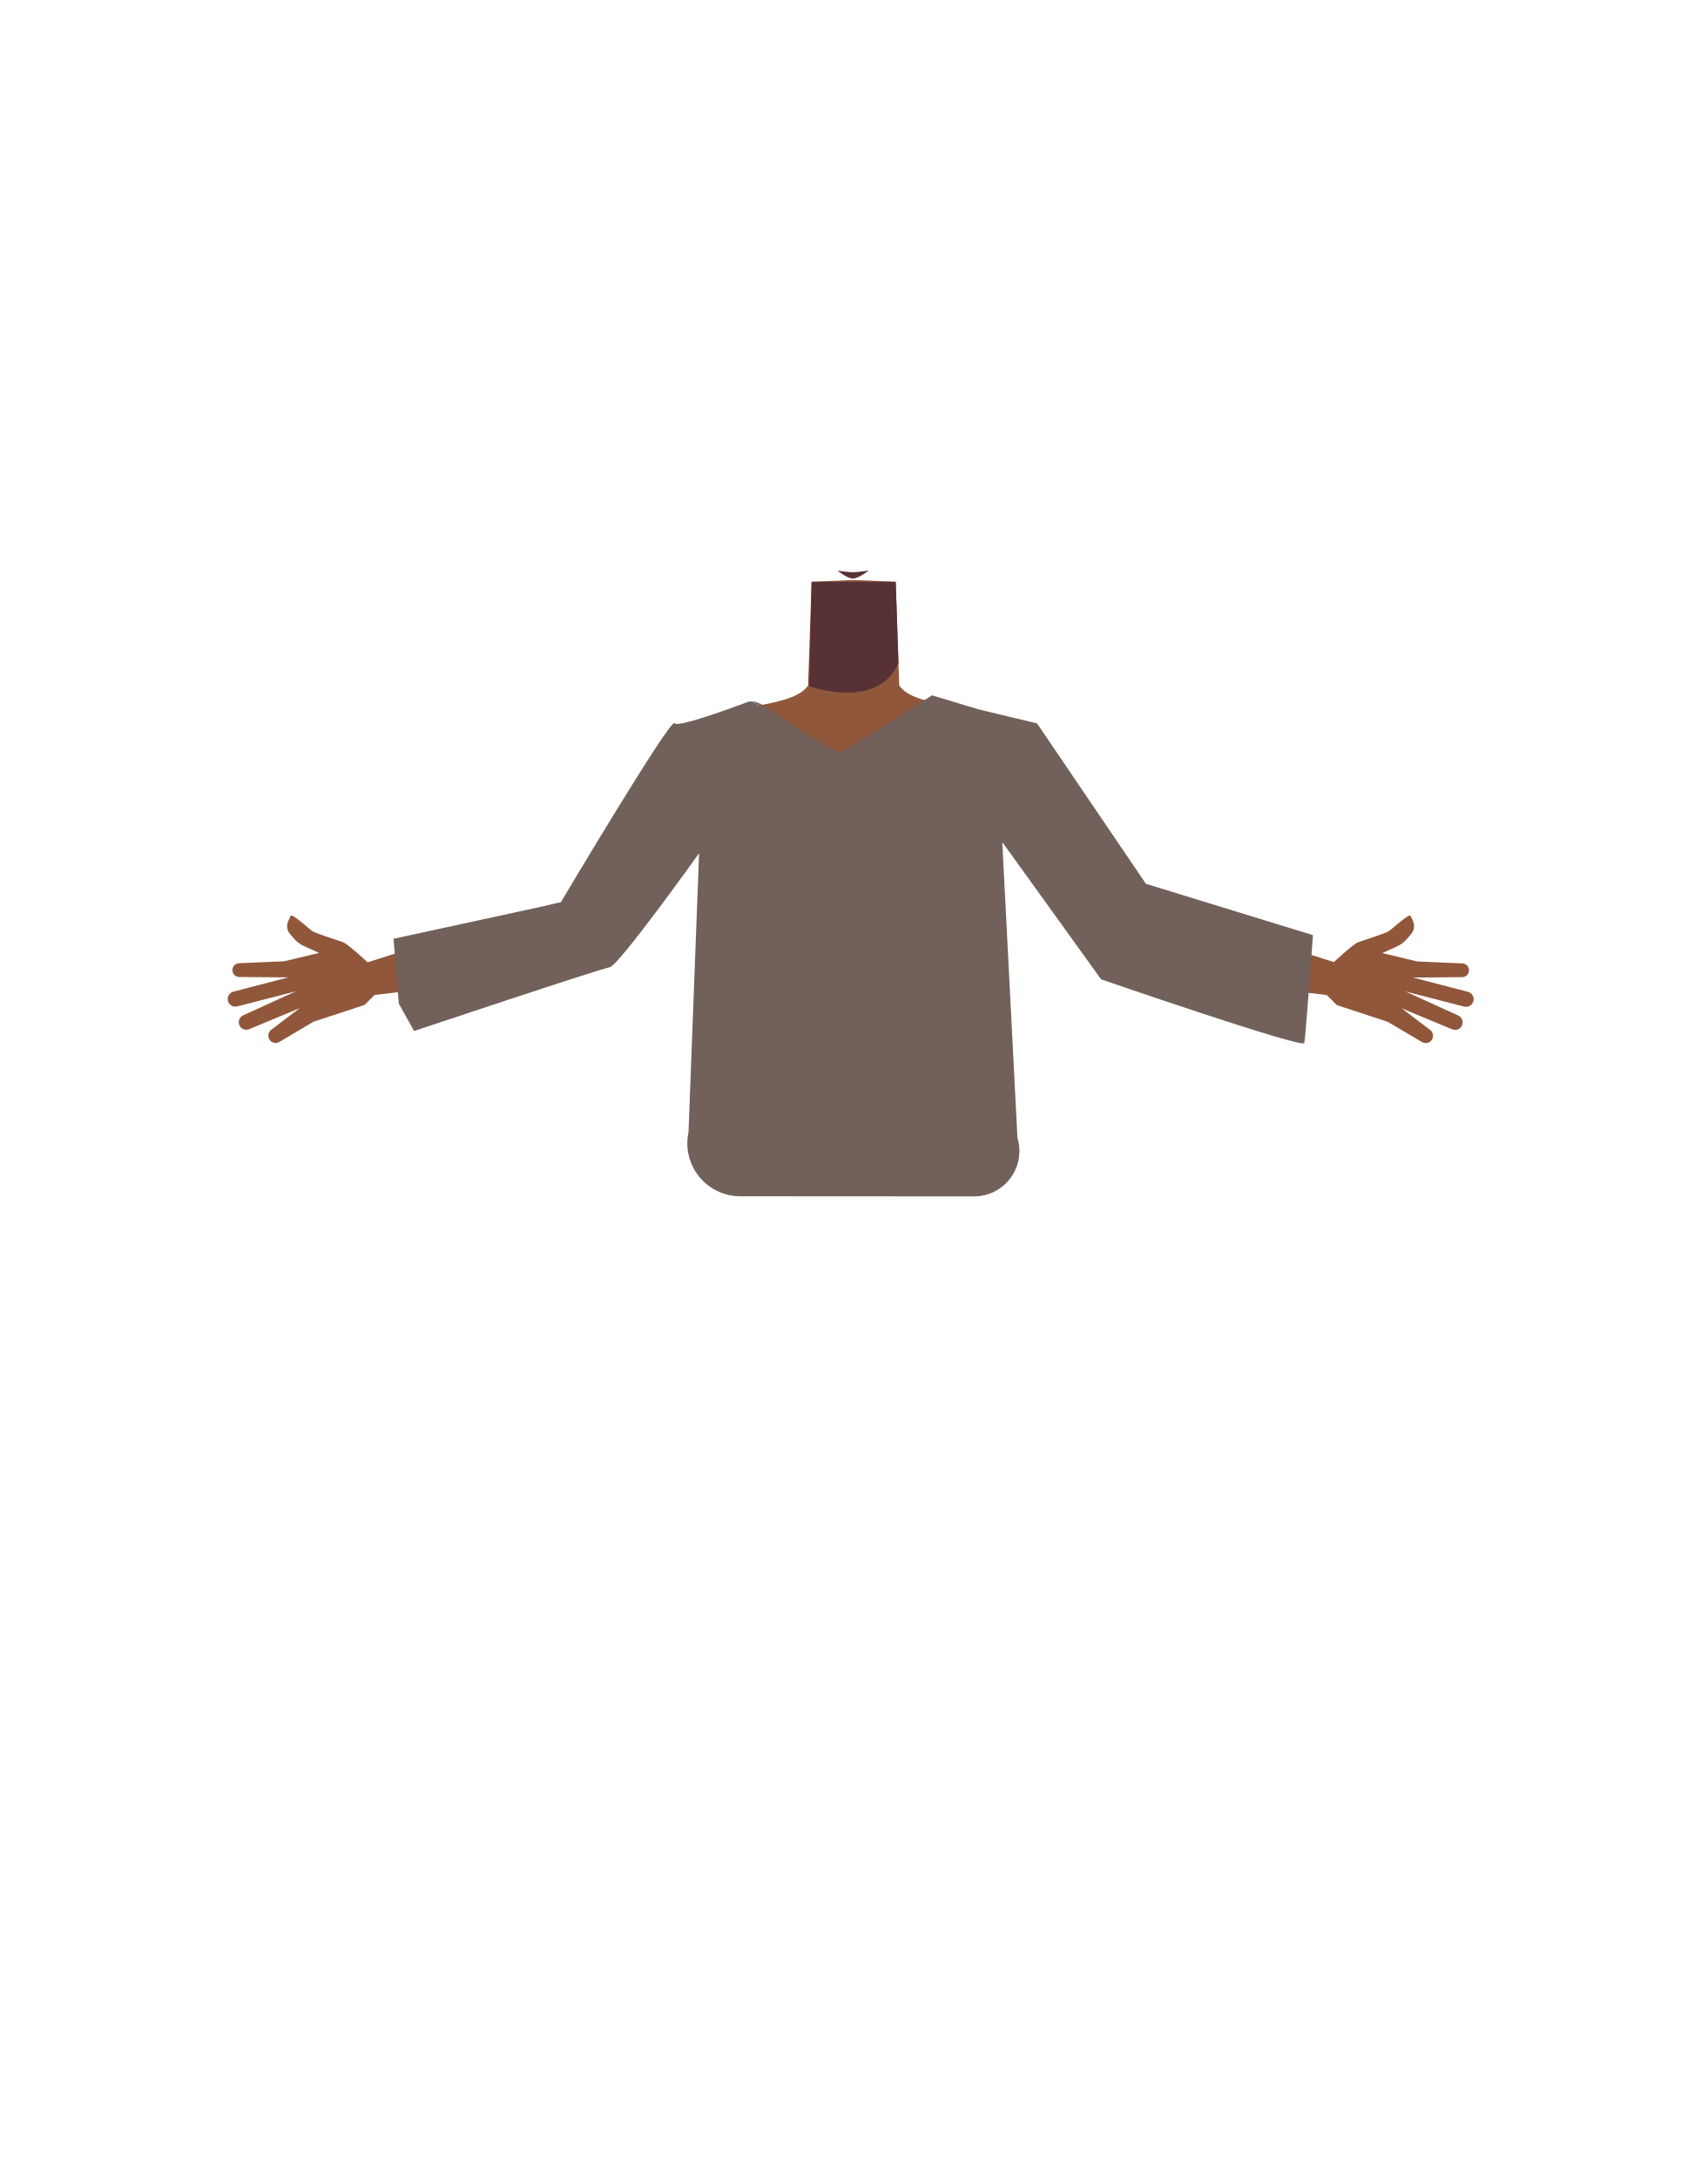
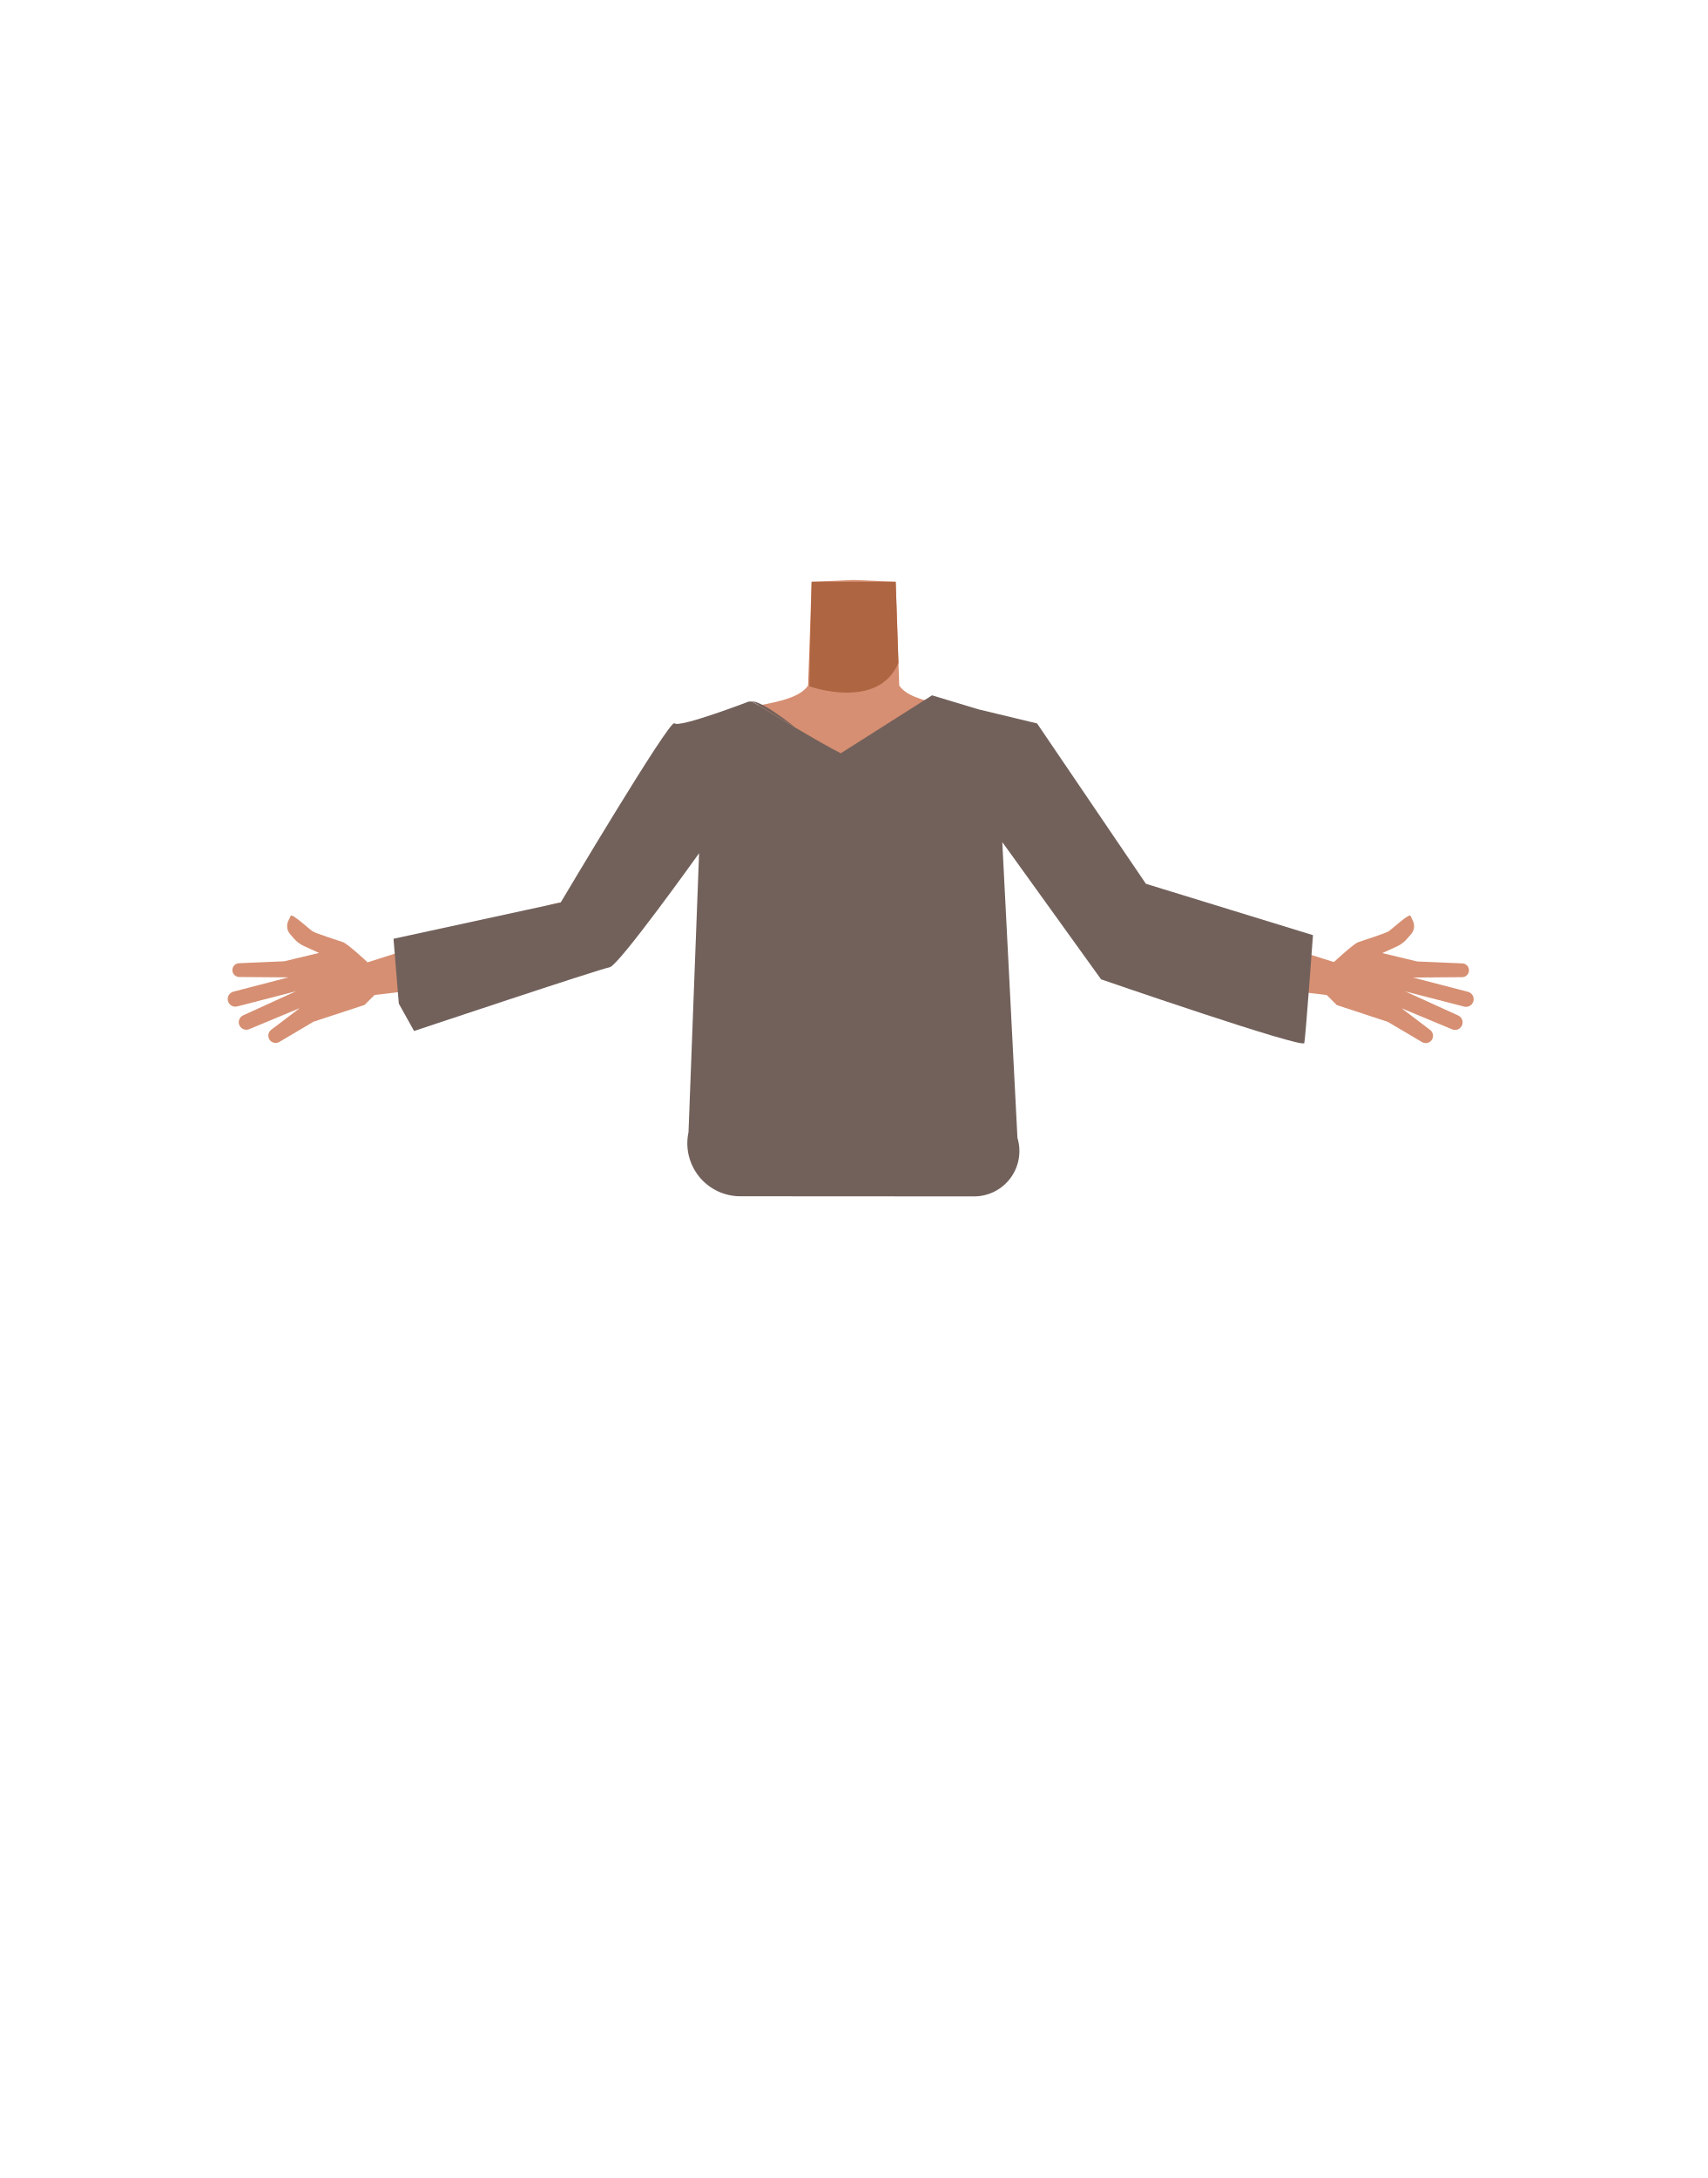
<svg xmlns="http://www.w3.org/2000/svg" id="Calque_9" data-name="Calque 9" viewBox="0 0 788 1005">
  <defs>
-     <style>.cls-1{fill:#90573a;}.cls-2{fill:#583134;}.cls-3{fill:#72615b;}</style>
+     <style>.cls-1{fill:#d68f72;}.cls-2{fill:#ad6542;}.cls-3{fill:#72615b;}</style>
  </defs>
  <path class="cls-1" d="M353.38,352.15c-4.3,21.53-18,24.68-25.91,30.88-12.61,9.85-29.26,38.17-39.71,50.21-4.93,5.67-18.47,17-27.07,9.21h0c-10.65-10.56-2.95-23.88,1.29-29.79,8.61-12,28.33-34.49,34.89-47.79,4.88-9.9,7.64-20.68,23.1-29.78,0,0,15.3-10.15,26.26-3,7,4.6,8.93,11.18,7.15,20.06Z" />
  <path class="cls-1" d="M430.79,352.15c4.3,21.53,18,24.68,25.91,30.88,12.62,9.85,29.26,38.17,39.71,50.21,4.93,5.67,18.47,17,27.07,9.21h0c10.66-10.56,2.95-23.88-1.28-29.79-8.62-12-28.34-34.49-34.89-47.79-4.88-9.9-7.65-20.68-23.11-29.78,0,0-15.3-10.15-26.26-3-7,4.6-8.93,11.18-7.15,20.06Z" />
  <path class="cls-1" d="M506.21,428.22c3.39-14.67,14.77-12.35,21-11.72,6.75.67,69.61,21.62,86.8,26.9,9.71,3,15,4.3,13.74,10.22-1.11,5.39-11.57,5.95-15.65,5.48C568,454,557.51,452.41,518.24,446,499.5,442.88,505.34,432,506.21,428.22Z" />
  <path class="cls-1" d="M615.75,443.83s9-8.36,11.13-9.08,12.55-4.08,14-5,9.44-8.32,10.09-7.2c.27.45.74,1.45,1.21,2.49a5.63,5.63,0,0,1-.84,5.93l-1.73,2A13.47,13.47,0,0,1,645,436.6l-7,3.19,16.1,3.86,20.87.89a3.17,3.17,0,0,1,3,2.7h0a3.18,3.18,0,0,1-3.12,3.66l-22.69.17,25.36,6.58a3.52,3.52,0,0,1,2.53,4.3h0a3.52,3.52,0,0,1-4.3,2.52l-27.14-7,24.42,11.11a3.47,3.47,0,0,1,1.64,4.78h0a3.48,3.48,0,0,1-4.43,1.61l-23.33-9.71,13.18,10a3.4,3.4,0,0,1,.42,5h0a3.4,3.4,0,0,1-4.19.59l-15.79-9.34L617,463.77l-5.13-5.11Z" />
  <path class="cls-1" d="M279.82,428.13c-3.39-14.67-14.76-12.35-21-11.73C252,417.08,189.19,438,172,443.31c-9.71,3-15,4.3-13.74,10.22,1.12,5.39,11.58,6,15.65,5.48,44.12-5.12,54.62-6.69,93.9-13.14C286.54,442.79,280.69,431.88,279.82,428.13Z" />
  <path class="cls-1" d="M169.44,443.83s-9-8.36-11.13-9.08-12.55-4.08-14-5-9.44-8.32-10.1-7.2c-.26.45-.73,1.45-1.2,2.49a5.62,5.62,0,0,0,.83,5.93l1.73,2a13.42,13.42,0,0,0,4.69,3.55l7,3.19-16.09,3.86-20.88.89a3.17,3.17,0,0,0-3,2.7h0a3.18,3.18,0,0,0,3.12,3.66l22.69.17-25.36,6.58a3.54,3.54,0,0,0-2.53,4.3h0a3.53,3.53,0,0,0,4.3,2.52l27.14-7-24.41,11.11a3.48,3.48,0,0,0-1.65,4.78h0a3.49,3.49,0,0,0,4.43,1.61l23.34-9.71-13.19,10a3.4,3.4,0,0,0-.42,5h0a3.41,3.41,0,0,0,4.2.59l15.78-9.34,23.52-7.71,5.13-5.11Z" />
  <path class="cls-1" d="M394,418.66c-5.48-3.57-8-.62-13.73,2.52-9.75,5.35-15.83,23.72-26.67,26.21-3.85.89-12.68-15.06-13.71-21.31-1.53-9.33,2.52-27.52-8.39-36.86-9.24-7.9-21.45-3.68-25.46-16.29-7-22,13.45-38.49,23.4-42.35,15.17-5.88,37.14-5.09,43.52-14.23l.94-27.7.69-20.19,18.32-.8h2.18l18.32.8.69,20.19.94,27.7c6.38,9.14,28.35,8.35,43.52,14.23C468.51,334.44,489,351,482,372.93c-4,12.61-16.22,8.39-25.46,16.29-10.91,9.34-6.86,27.53-8.39,36.86-1,6.25-9.86,22.2-13.71,21.31-10.84-2.49-16.92-20.86-26.67-26.21-5.74-3.14-8.25-6.09-13.73-2.52" />
  <path class="cls-2" d="M373.51,316.67s31.77,11.4,41.17-10.81l-1.27-37.4H374.59Z" />
-   <path class="cls-2" d="M401,263.25s-4.69,3.69-7.42,3.69c-2.58,0-7-3.6-7-3.6s5.4.73,7.21.72S401,263.25,401,263.25Z" />
  <path class="cls-3" d="M606,431.51s-3.4,47-4,49.78-93.81-29.4-93.81-29.4l-45.59-63.34,7,136.51a20.92,20.92,0,0,1-20,27L341.69,552a24.44,24.44,0,0,1-23.91-29.56l4.88-128.73s-37.12,52-41.3,52.63-90.24,29.41-90.24,29.41l-7.05-12.65-2.45-29.92,77.17-16.75s50.53-85.05,52.51-82.7,34.25-10,34.25-10h1.58s9.47,5.8,19.92,12c7.56,4.47,15.64,9.11,21,11.86l42.13-26.74,21.34,6.44,27.14,6.52,50.23,74Z" />
  <path class="cls-3" d="M367.05,335.63c-10.45-6.16-19.92-12-19.92-12C350.8,323.67,359.18,329.47,367.05,335.63Z" />
</svg>
